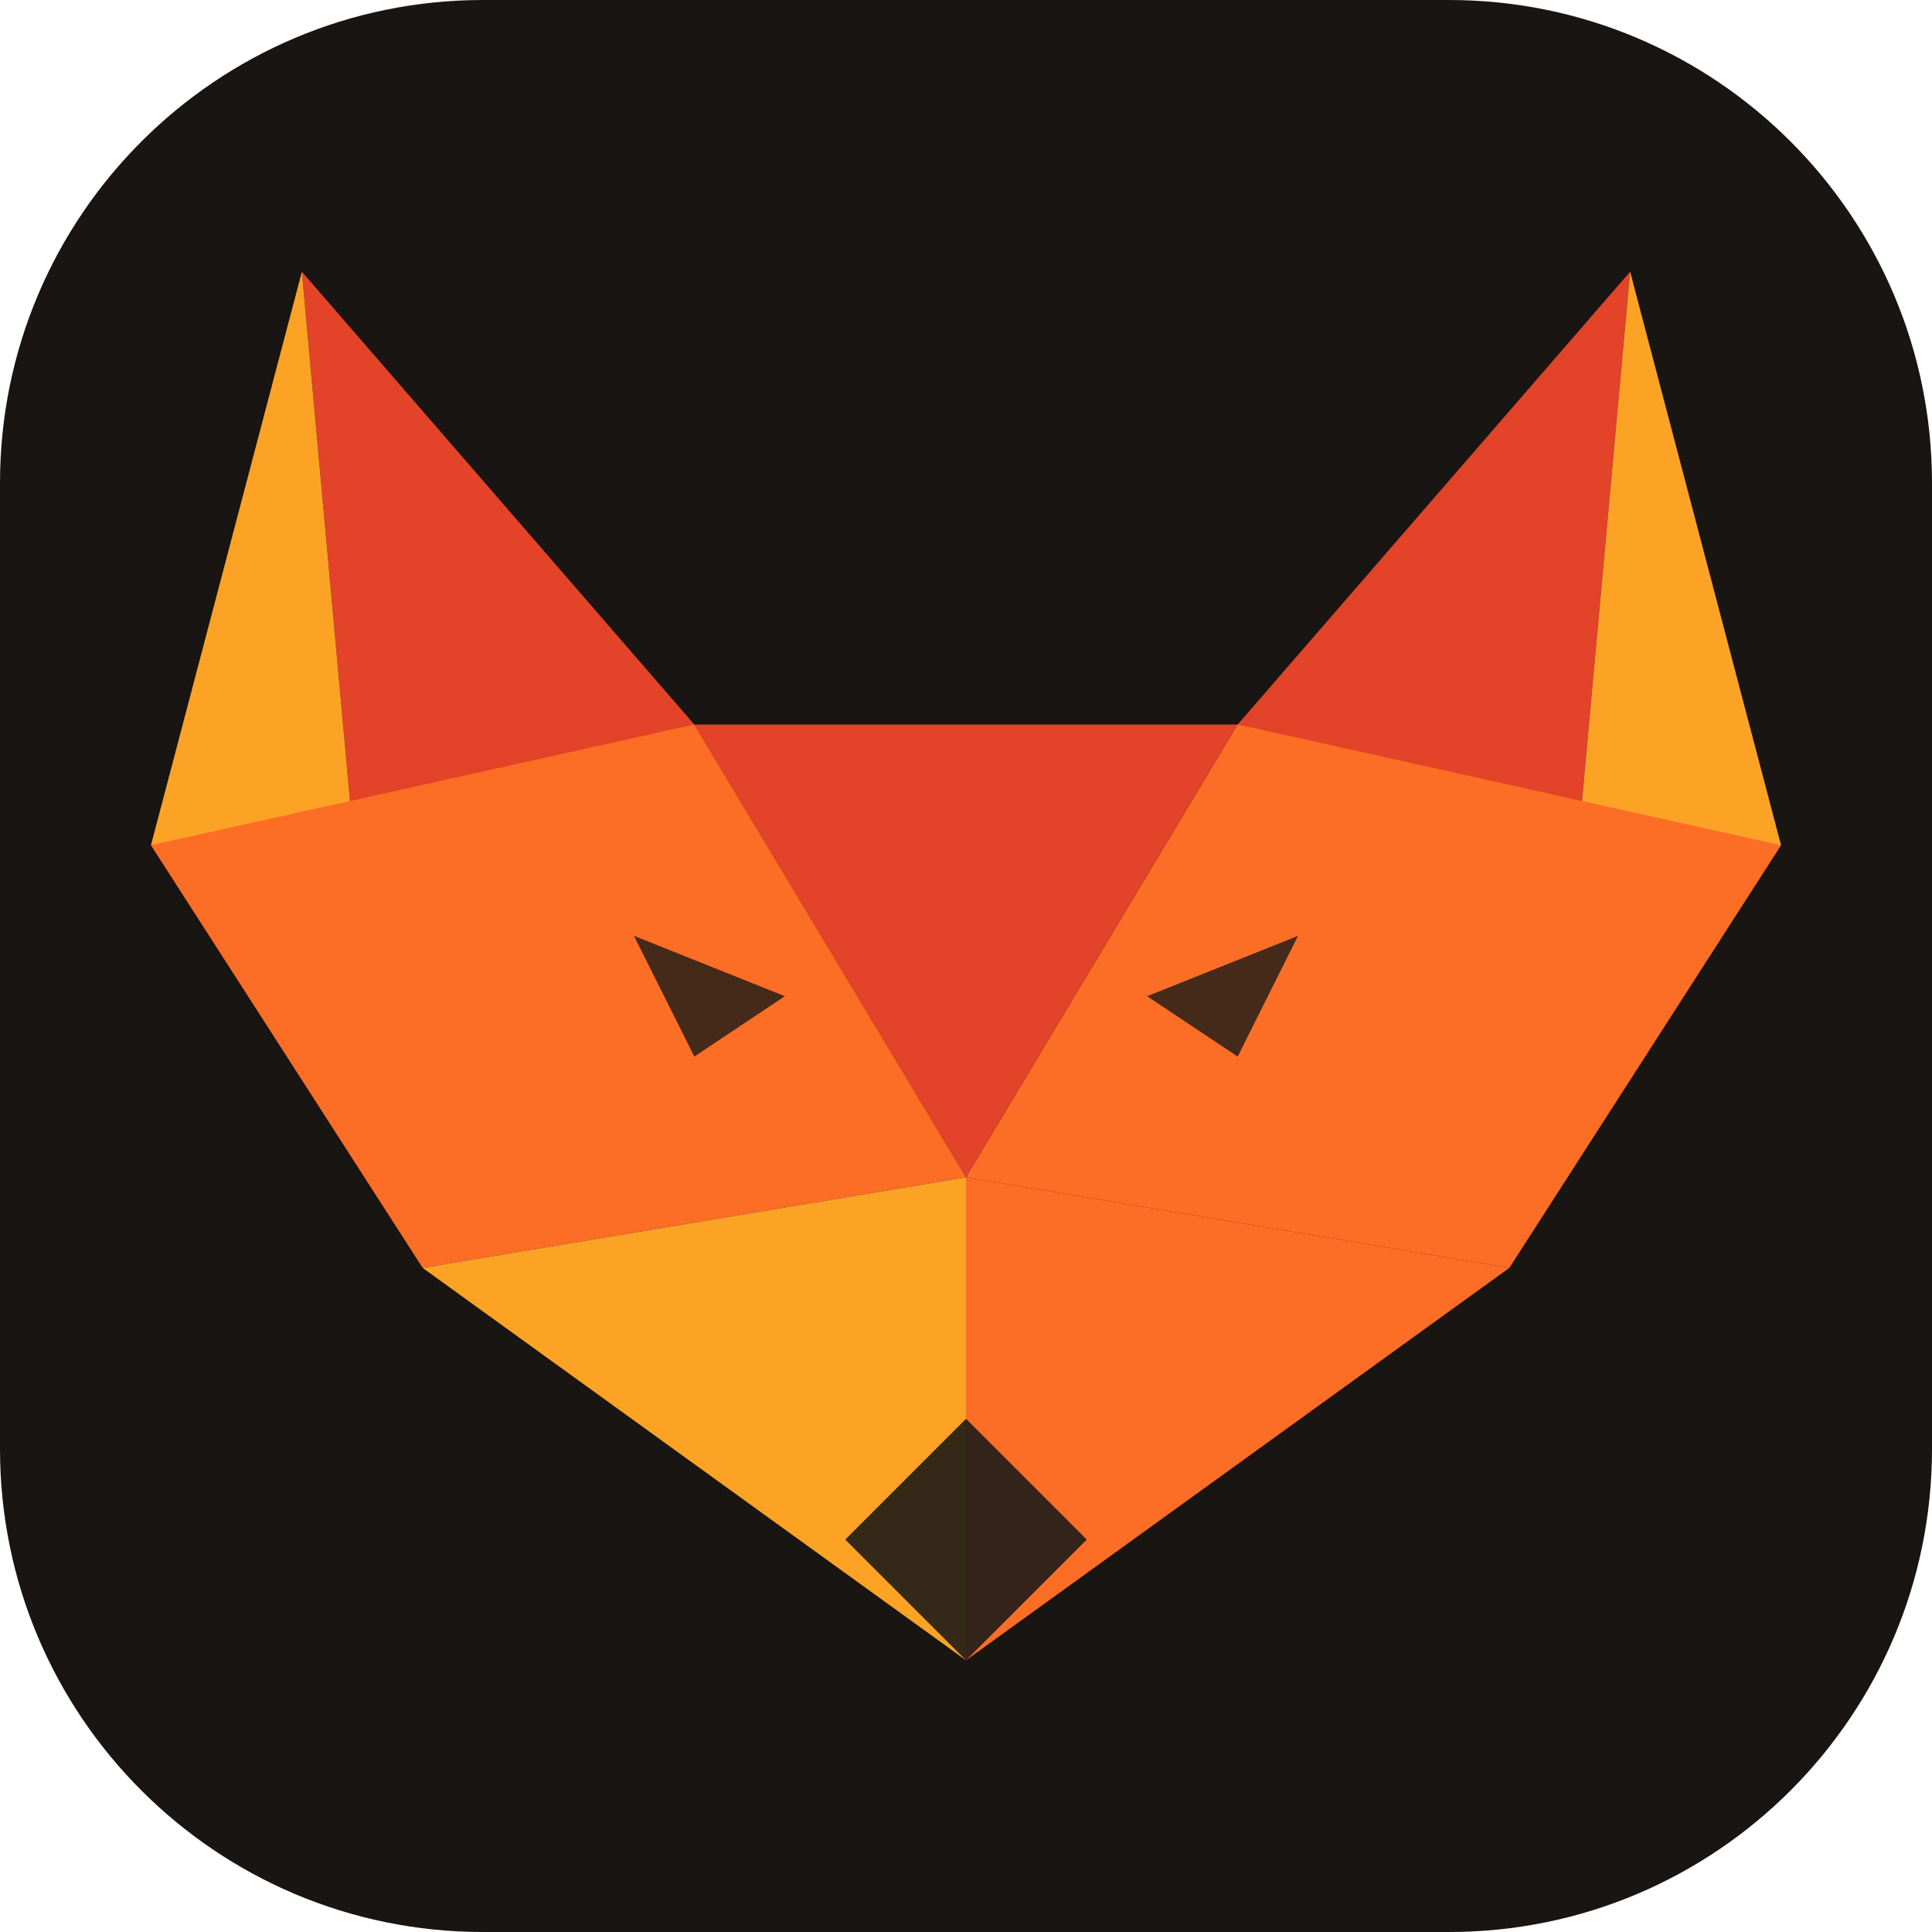
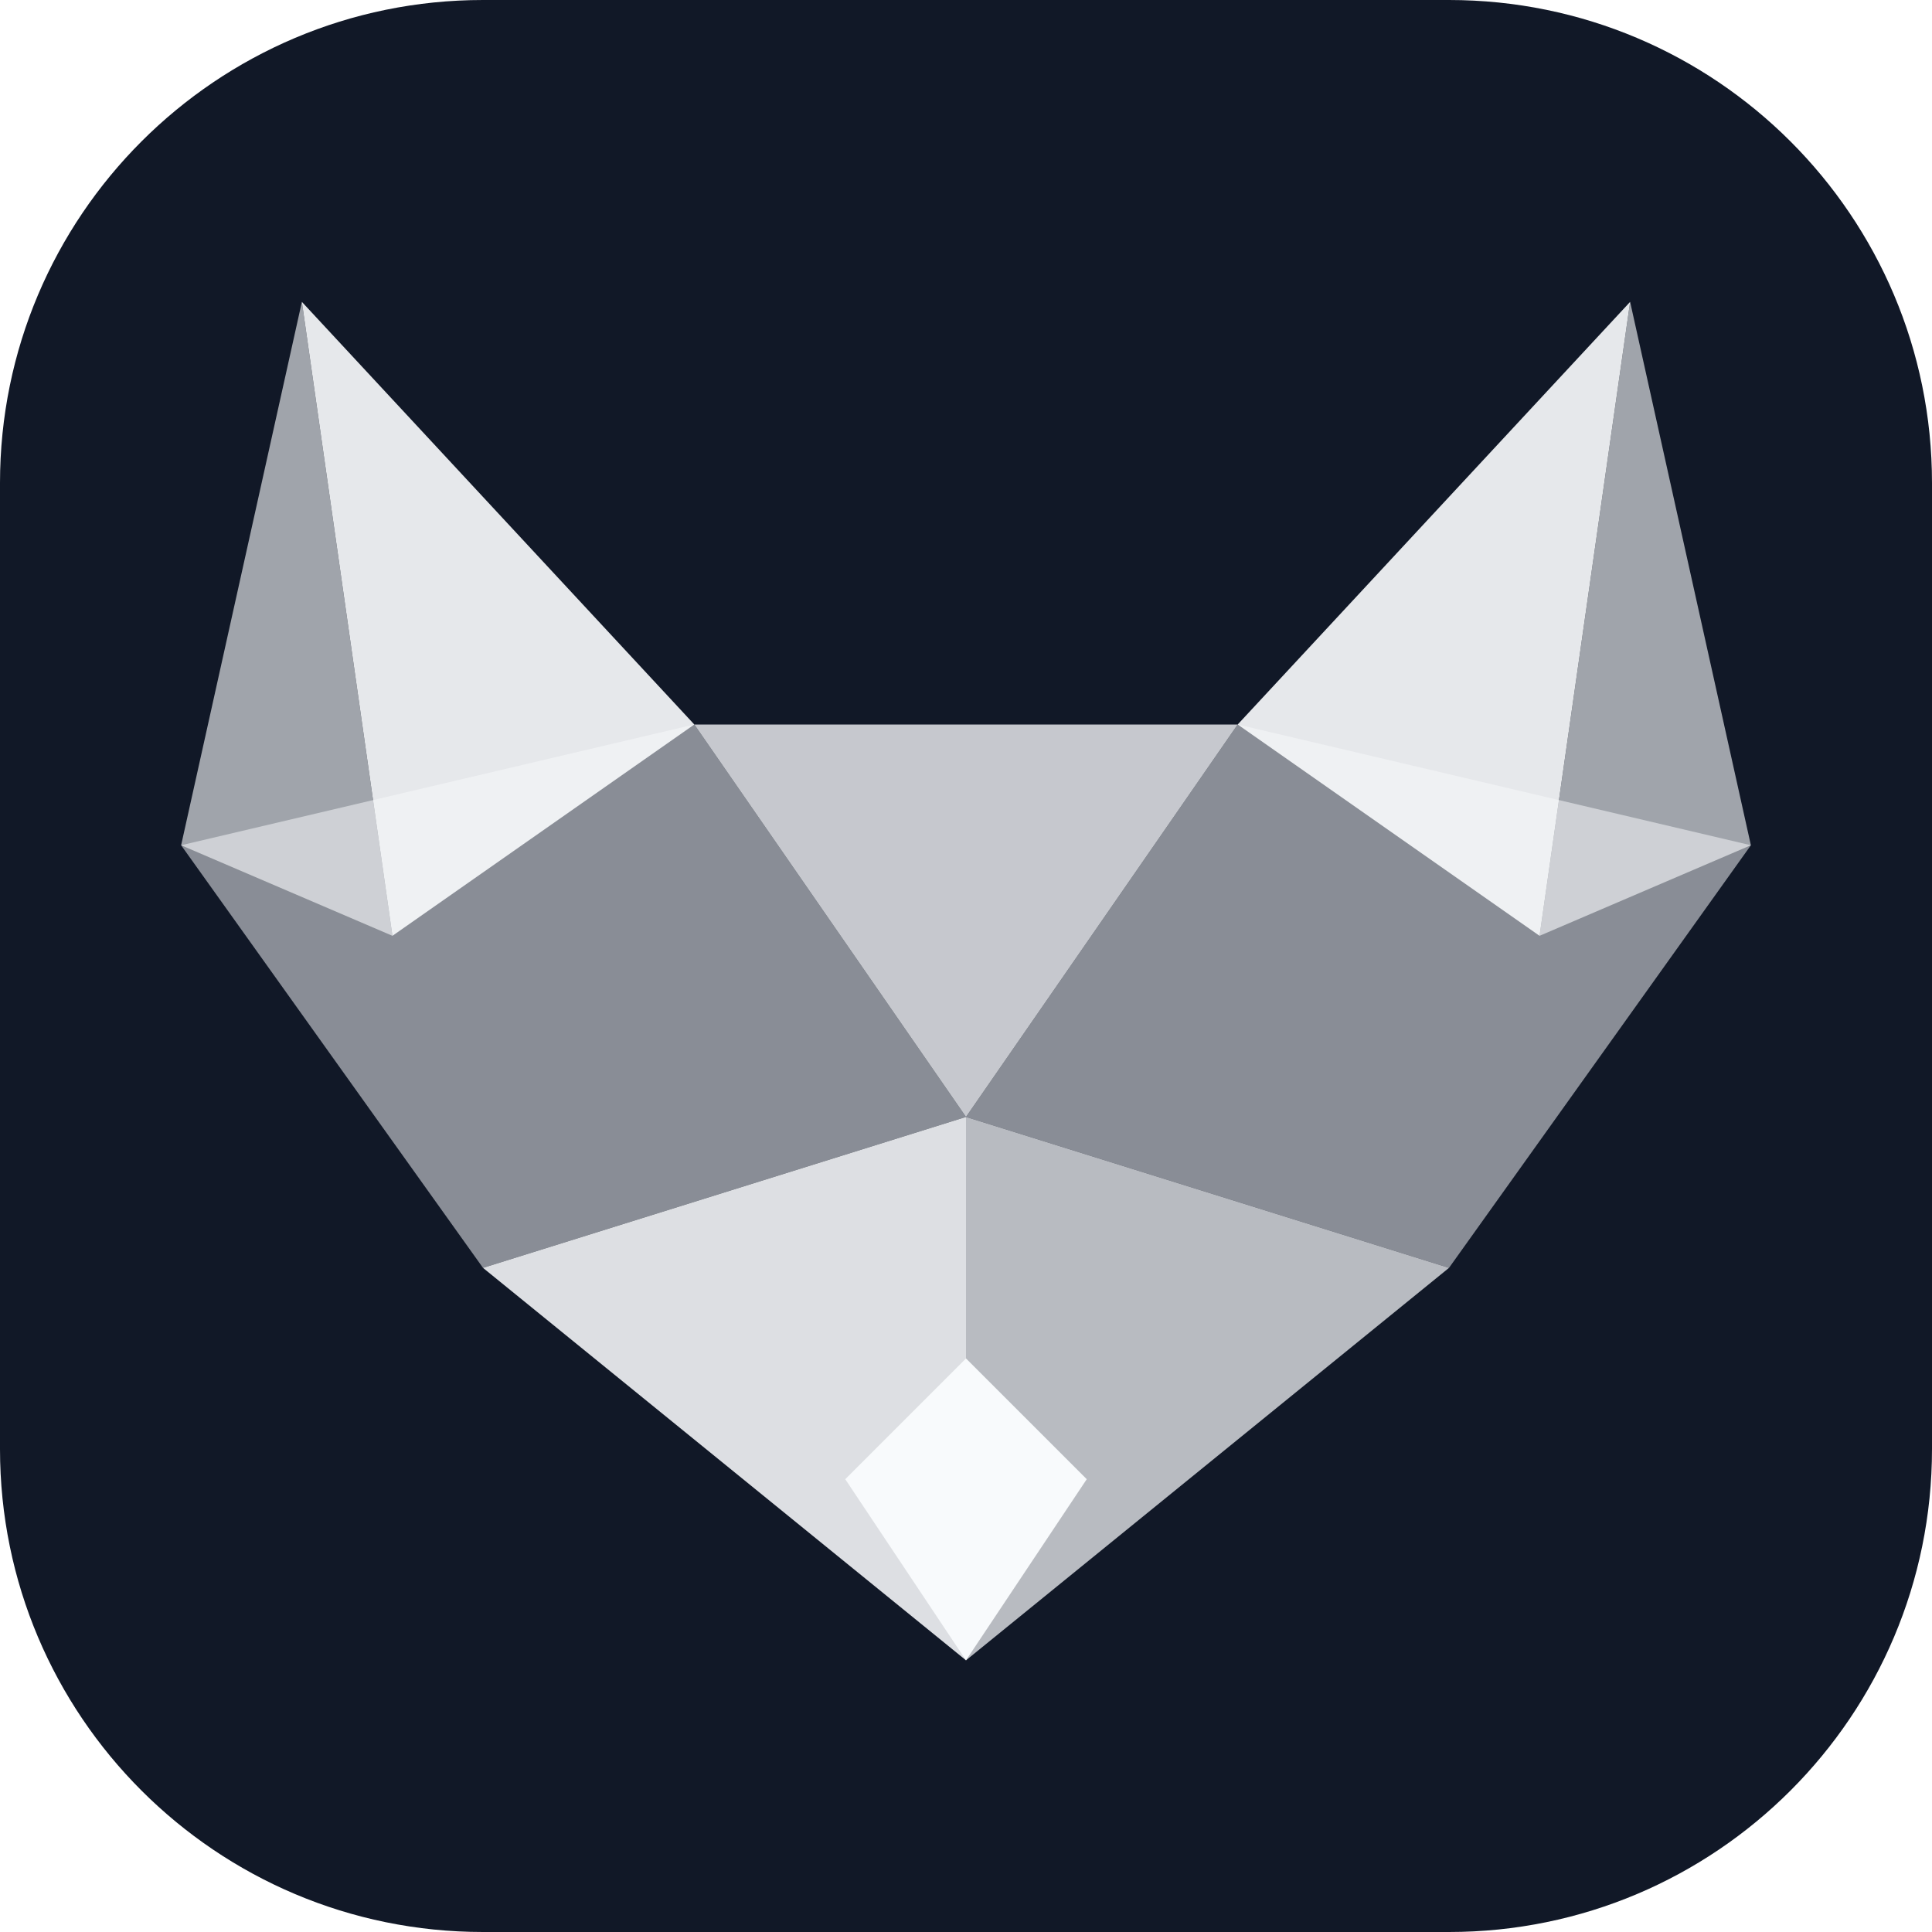
<svg xmlns="http://www.w3.org/2000/svg" width="128" height="128" viewBox="0 0 64 64" fill="none">
-   <rect width="64" height="64" rx="16" fill="#181512" />
-   <polygon points="10 9 23 24 12 31" fill="#e24329" />
-   <polygon points="54 9 41 24 52 31" fill="#e24329" />
-   <polygon points="10 9 12 31 5 28" fill="#fca326" />
-   <polygon points="54 9 52 31 59 28" fill="#fca326" />
-   <polygon points="23 24 41 24 32 39" fill="#e24329" />
-   <polygon points="5 28 23 24 32 39 14 42" fill="#fc6d26" />
-   <polygon points="59 28 41 24 32 39 50 42" fill="#fc6d26" />
-   <polygon points="14 42 32 39 32 55" fill="#fca326" />
-   <polygon points="50 42 32 39 32 55" fill="#fc6d26" />
-   <polygon points="21 31 26 33 23 35" fill="#1e1b18" fill-opacity="0.82" />
-   <polygon points="43 31 38 33 41 35" fill="#1e1b18" fill-opacity="0.82" />
-   <polygon points="32 47 36 51 32 55 28 51" fill="#1e1b18" fill-opacity="0.9" />
+   <rect width="64" height="64" rx="16" fill="#111827" />
+   <polygon points="10 10 23 24 13 31" fill="#f8fafc" fill-opacity="0.92" />
+   <polygon points="54 10 41 24 51 31" fill="#f8fafc" fill-opacity="0.92" />
+   <polygon points="10 10 13 31 6 28" fill="#f8fafc" fill-opacity="0.62" />
+   <polygon points="54 10 51 31 58 28" fill="#f8fafc" fill-opacity="0.62" />
+   <polygon points="23 24 41 24 32 37" fill="#f8fafc" fill-opacity="0.78" />
+   <polygon points="6 28 23 24 32 37 16 42" fill="#f8fafc" fill-opacity="0.52" />
+   <polygon points="58 28 41 24 32 37 48 42" fill="#f8fafc" fill-opacity="0.52" />
+   <polygon points="16 42 32 37 32 55" fill="#f8fafc" fill-opacity="0.88" />
+   <polygon points="48 42 32 37 32 55" fill="#f8fafc" fill-opacity="0.72" />
+   <polygon points="32 45 36 49 32 55 28 49" fill="#f8fafc" />
</svg>
